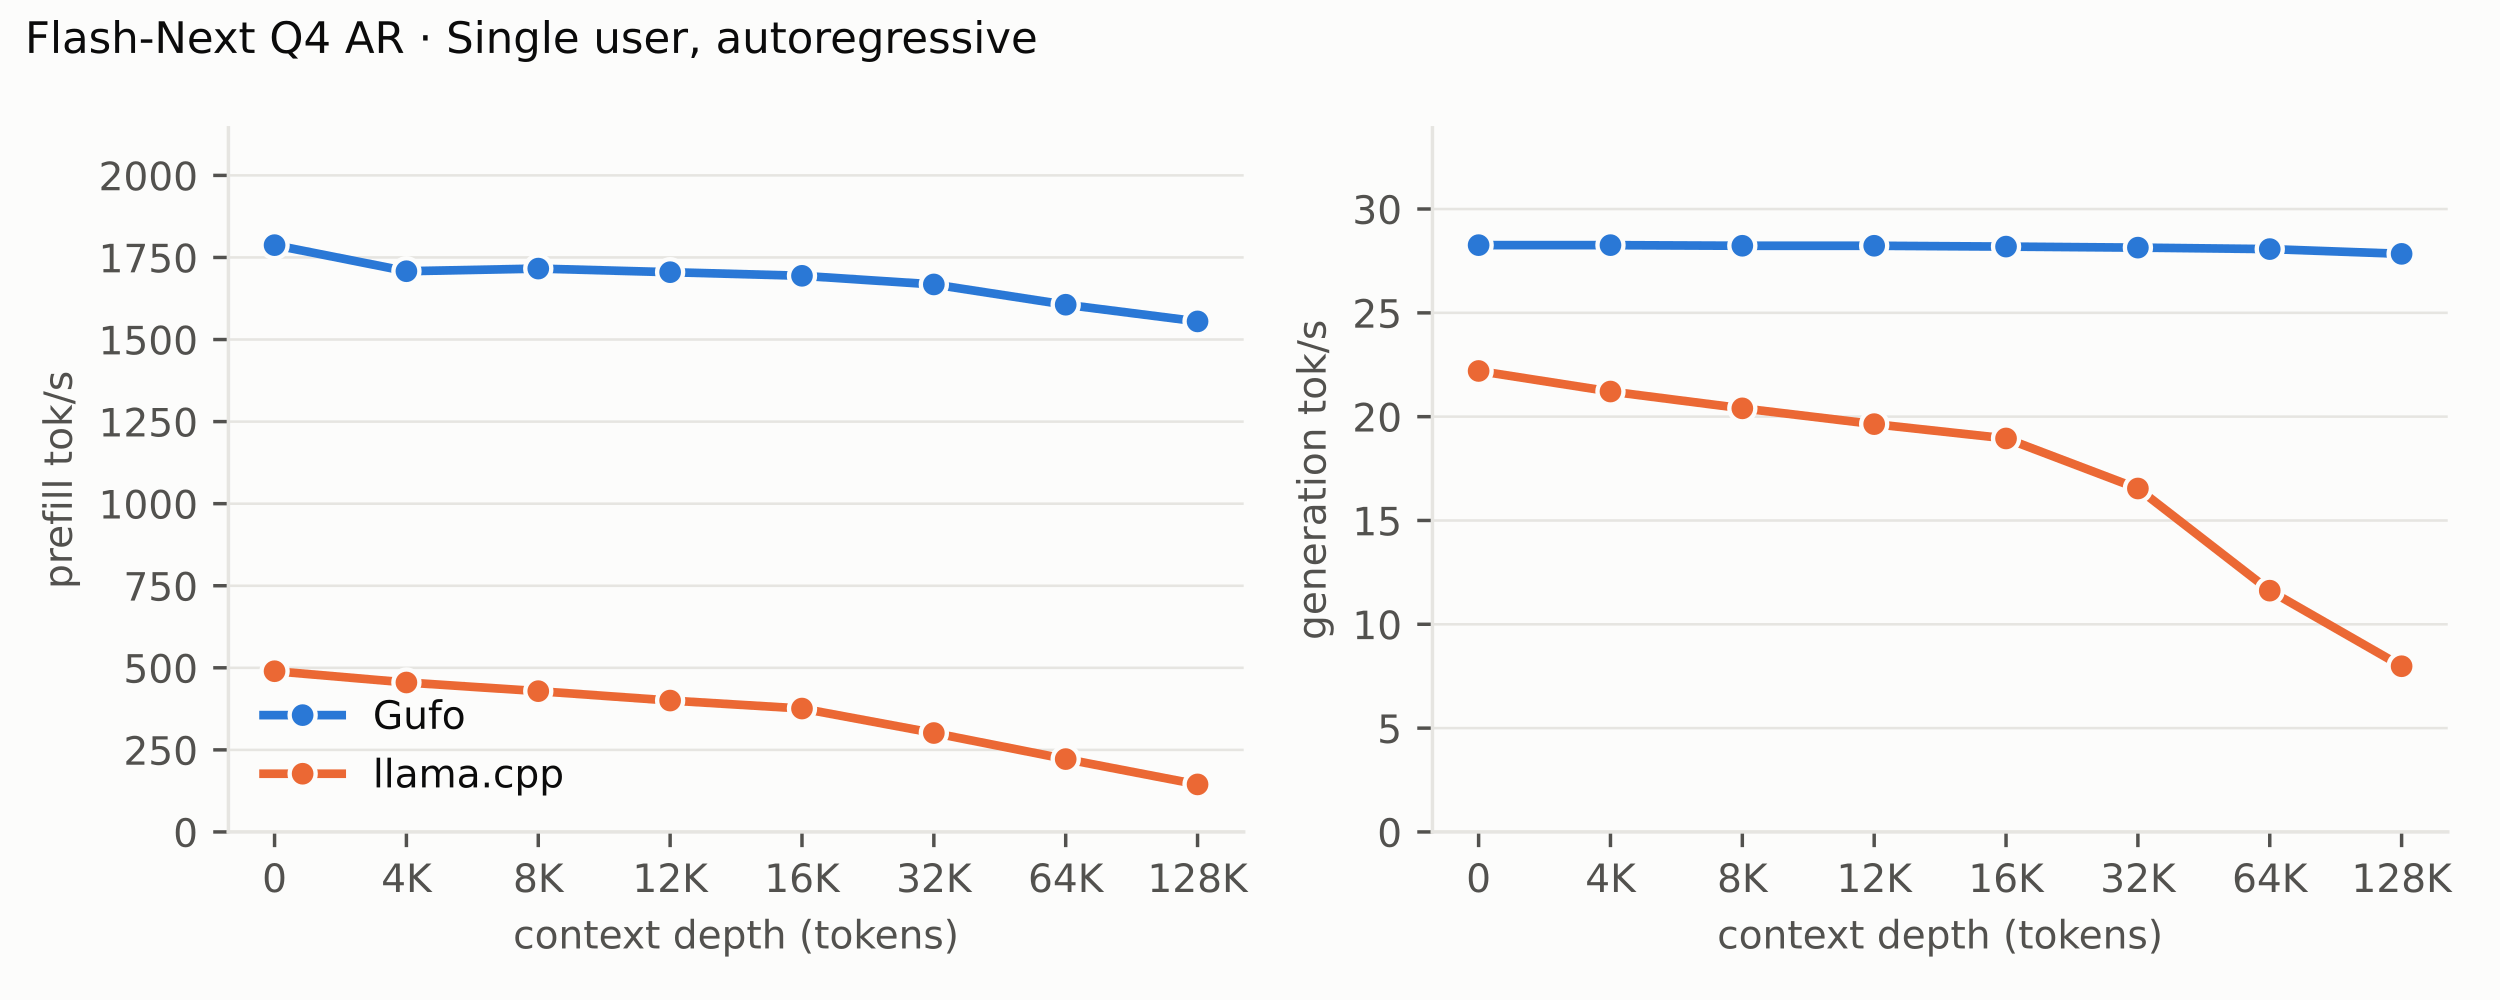
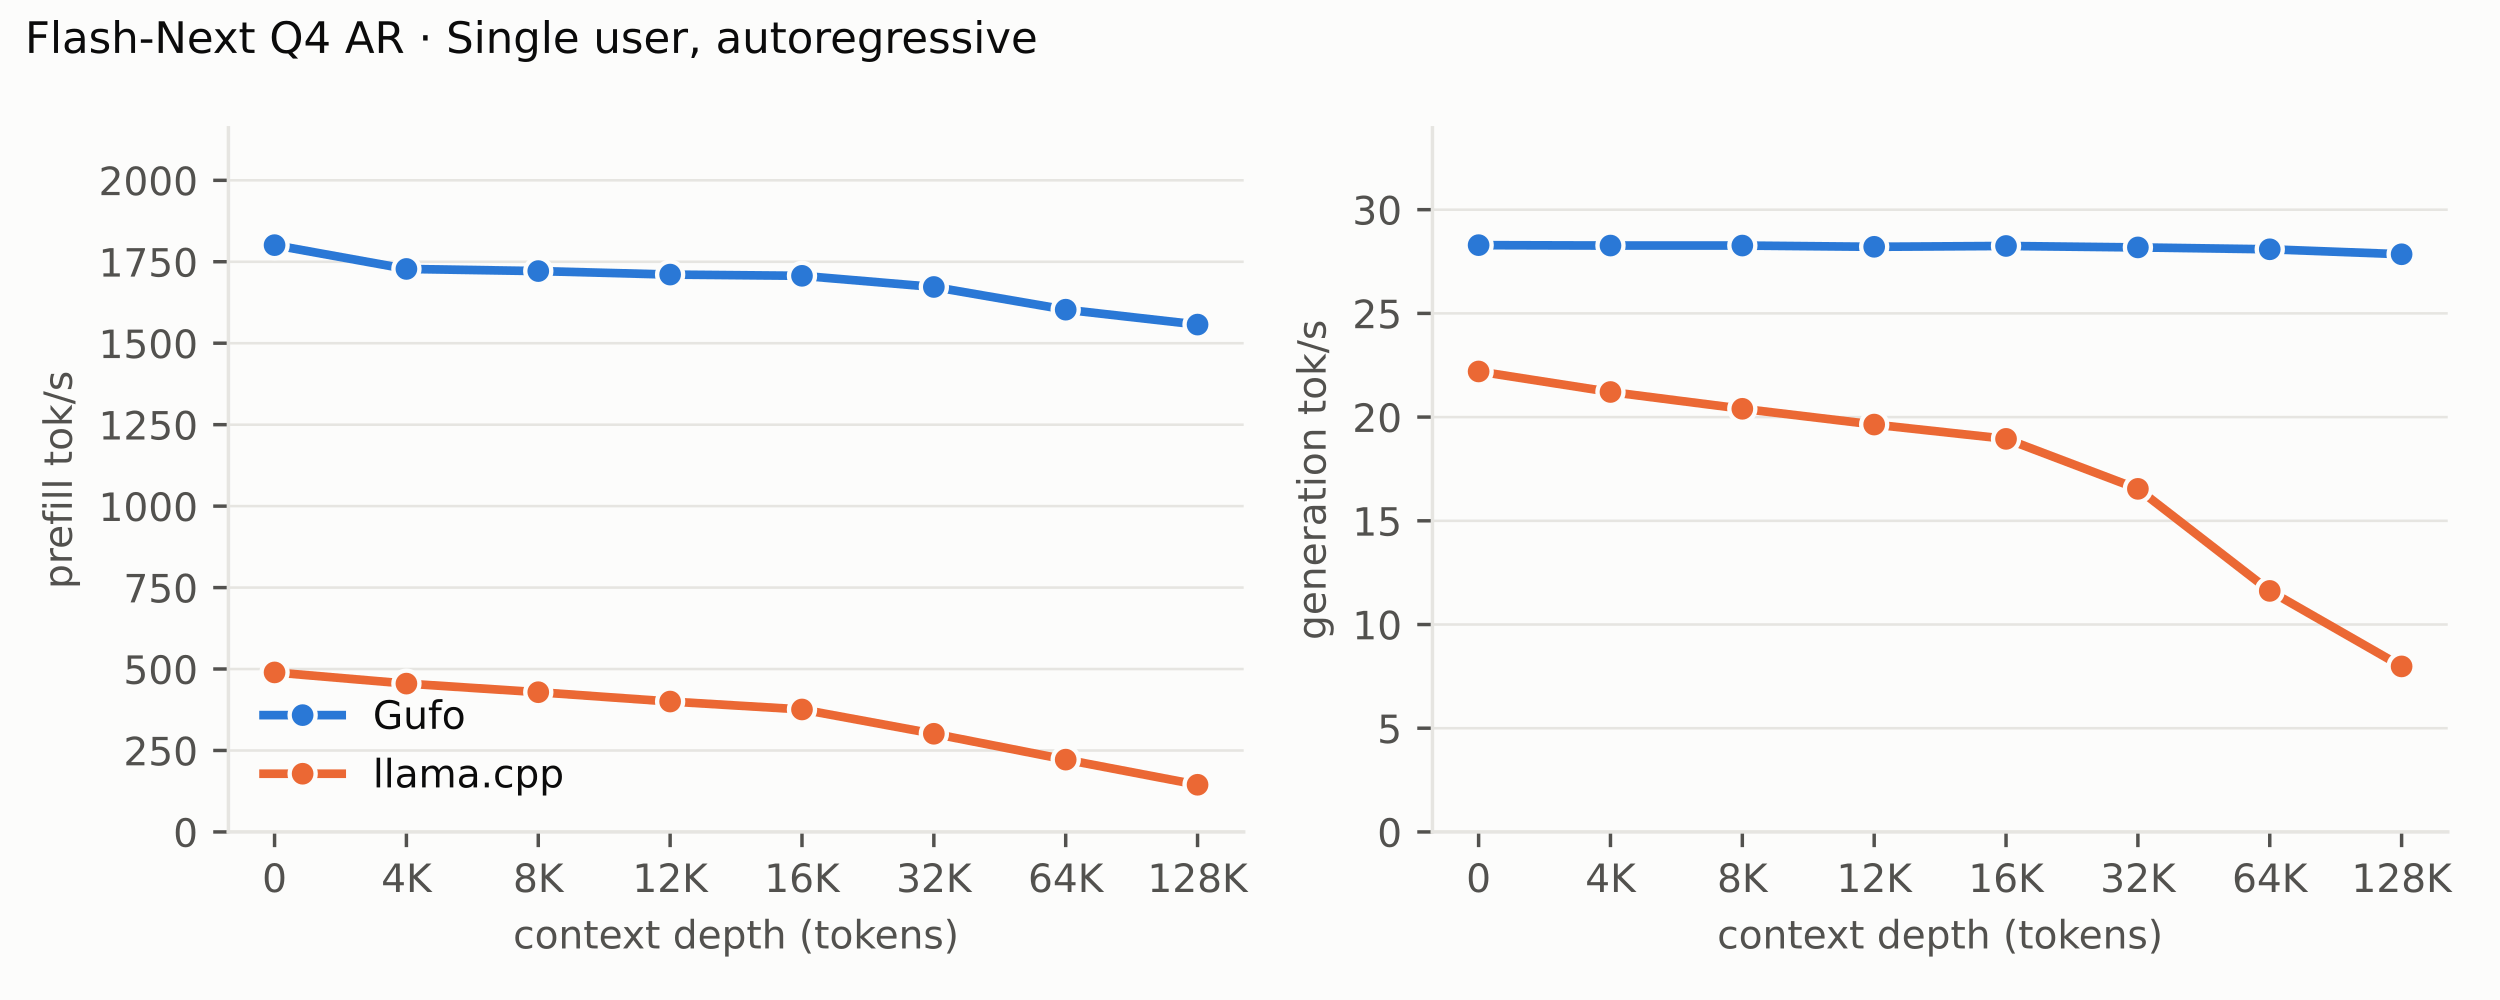
<svg xmlns="http://www.w3.org/2000/svg" xmlns:xlink="http://www.w3.org/1999/xlink" width="576pt" height="230.4pt" viewBox="0 0 576 230.4" version="1.1">
  <defs>
    <style type="text/css">*{stroke-linejoin: round; stroke-linecap: butt}</style>
  </defs>
  <g id="figure_1">
    <g id="patch_1">
      <path d="M 0 230.4 L 576 230.4 L 576 0 L 0 0 z " style="fill: #fcfcfb" />
    </g>
    <g id="axes_1">
      <g id="patch_2">
        <path d="M 52.626 191.679 L 286.549 191.679 L 286.549 29.441 L 52.626 29.441 z " style="fill: #fcfcfb" />
      </g>
      <g id="matplotlib.axis_1">
        <g id="xtick_1">
          <g id="line2d_1">
            <defs>
              <path id="m1ebf051f68" d="M 0 0 L 0 3.5 " style="stroke: #52514e; stroke-width: 0.8" />
            </defs>
            <g>
              <use xlink:href="#m1ebf051f68" x="63.259" y="191.679" style="fill: #52514e; stroke: #52514e; stroke-width: 0.8" />
            </g>
          </g>
          <g id="text_1">
            <text style="font-size: 9px; font-family: 'DejaVu Sans', 'Bitstream Vera Sans', 'Computer Modern Sans Serif', 'Lucida Grande', 'Verdana', 'Geneva', 'Lucid', 'Arial', 'Helvetica', 'Avant Garde', sans-serif; text-anchor: middle; fill: #52514e" x="63.259" y="205.517" transform="rotate(-0 63.25858 205.5172)">0</text>
          </g>
        </g>
        <g id="xtick_2">
          <g id="line2d_2">
            <g>
              <use xlink:href="#m1ebf051f68" x="93.638" y="191.679" style="fill: #52514e; stroke: #52514e; stroke-width: 0.8" />
            </g>
          </g>
          <g id="text_2">
            <text style="font-size: 9px; font-family: 'DejaVu Sans', 'Bitstream Vera Sans', 'Computer Modern Sans Serif', 'Lucida Grande', 'Verdana', 'Geneva', 'Lucid', 'Arial', 'Helvetica', 'Avant Garde', sans-serif; text-anchor: middle; fill: #52514e" x="93.638" y="205.517" transform="rotate(-0 93.63823 205.5172)">4K</text>
          </g>
        </g>
        <g id="xtick_3">
          <g id="line2d_3">
            <g>
              <use xlink:href="#m1ebf051f68" x="124.018" y="191.679" style="fill: #52514e; stroke: #52514e; stroke-width: 0.8" />
            </g>
          </g>
          <g id="text_3">
            <text style="font-size: 9px; font-family: 'DejaVu Sans', 'Bitstream Vera Sans', 'Computer Modern Sans Serif', 'Lucida Grande', 'Verdana', 'Geneva', 'Lucid', 'Arial', 'Helvetica', 'Avant Garde', sans-serif; text-anchor: middle; fill: #52514e" x="124.018" y="205.517" transform="rotate(-0 124.0179 205.5172)">8K</text>
          </g>
        </g>
        <g id="xtick_4">
          <g id="line2d_4">
            <g>
              <use xlink:href="#m1ebf051f68" x="154.398" y="191.679" style="fill: #52514e; stroke: #52514e; stroke-width: 0.8" />
            </g>
          </g>
          <g id="text_4">
            <text style="font-size: 9px; font-family: 'DejaVu Sans', 'Bitstream Vera Sans', 'Computer Modern Sans Serif', 'Lucida Grande', 'Verdana', 'Geneva', 'Lucid', 'Arial', 'Helvetica', 'Avant Garde', sans-serif; text-anchor: middle; fill: #52514e" x="154.398" y="205.517" transform="rotate(-0 154.3975 205.5172)">12K</text>
          </g>
        </g>
        <g id="xtick_5">
          <g id="line2d_5">
            <g>
              <use xlink:href="#m1ebf051f68" x="184.777" y="191.679" style="fill: #52514e; stroke: #52514e; stroke-width: 0.8" />
            </g>
          </g>
          <g id="text_5">
            <text style="font-size: 9px; font-family: 'DejaVu Sans', 'Bitstream Vera Sans', 'Computer Modern Sans Serif', 'Lucida Grande', 'Verdana', 'Geneva', 'Lucid', 'Arial', 'Helvetica', 'Avant Garde', sans-serif; text-anchor: middle; fill: #52514e" x="184.777" y="205.517" transform="rotate(-0 184.7772 205.5172)">16K</text>
          </g>
        </g>
        <g id="xtick_6">
          <g id="line2d_6">
            <g>
              <use xlink:href="#m1ebf051f68" x="215.157" y="191.679" style="fill: #52514e; stroke: #52514e; stroke-width: 0.8" />
            </g>
          </g>
          <g id="text_6">
            <text style="font-size: 9px; font-family: 'DejaVu Sans', 'Bitstream Vera Sans', 'Computer Modern Sans Serif', 'Lucida Grande', 'Verdana', 'Geneva', 'Lucid', 'Arial', 'Helvetica', 'Avant Garde', sans-serif; text-anchor: middle; fill: #52514e" x="215.157" y="205.517" transform="rotate(-0 215.1568 205.5172)">32K</text>
          </g>
        </g>
        <g id="xtick_7">
          <g id="line2d_7">
            <g>
              <use xlink:href="#m1ebf051f68" x="245.536" y="191.679" style="fill: #52514e; stroke: #52514e; stroke-width: 0.8" />
            </g>
          </g>
          <g id="text_7">
            <text style="font-size: 9px; font-family: 'DejaVu Sans', 'Bitstream Vera Sans', 'Computer Modern Sans Serif', 'Lucida Grande', 'Verdana', 'Geneva', 'Lucid', 'Arial', 'Helvetica', 'Avant Garde', sans-serif; text-anchor: middle; fill: #52514e" x="245.536" y="205.517" transform="rotate(-0 245.5365 205.5172)">64K</text>
          </g>
        </g>
        <g id="xtick_8">
          <g id="line2d_8">
            <g>
              <use xlink:href="#m1ebf051f68" x="275.916" y="191.679" style="fill: #52514e; stroke: #52514e; stroke-width: 0.8" />
            </g>
          </g>
          <g id="text_8">
            <text style="font-size: 9px; font-family: 'DejaVu Sans', 'Bitstream Vera Sans', 'Computer Modern Sans Serif', 'Lucida Grande', 'Verdana', 'Geneva', 'Lucid', 'Arial', 'Helvetica', 'Avant Garde', sans-serif; text-anchor: middle; fill: #52514e" x="275.916" y="205.517" transform="rotate(-0 275.9161 205.5172)">128K</text>
          </g>
        </g>
        <g id="text_9">
          <text style="font-size: 9px; font-family: 'DejaVu Sans', 'Bitstream Vera Sans', 'Computer Modern Sans Serif', 'Lucida Grande', 'Verdana', 'Geneva', 'Lucid', 'Arial', 'Helvetica', 'Avant Garde', sans-serif; text-anchor: middle; fill: #52514e" x="169.587" y="218.518" transform="rotate(-0 169.5874 218.5179)">context depth (tokens)</text>
        </g>
      </g>
      <g id="matplotlib.axis_2">
        <g id="ytick_1">
          <g id="line2d_9">
            <path d="M 52.626 191.679 L 286.549 191.679 " clip-path="url(#p1245cb9a4b)" style="fill: none; stroke: #e6e5e1; stroke-width: 0.6; stroke-linecap: square" />
          </g>
          <g id="line2d_10">
            <defs>
              <path id="m680e5b1e24" d="M 0 0 L -3.5 0 " style="stroke: #52514e; stroke-width: 0.8" />
            </defs>
            <g>
              <use xlink:href="#m680e5b1e24" x="52.626" y="191.679" style="fill: #52514e; stroke: #52514e; stroke-width: 0.8" />
            </g>
          </g>
          <g id="text_10">
            <text style="font-size: 9px; font-family: 'DejaVu Sans', 'Bitstream Vera Sans', 'Computer Modern Sans Serif', 'Lucida Grande', 'Verdana', 'Geneva', 'Lucid', 'Arial', 'Helvetica', 'Avant Garde', sans-serif; text-anchor: end; fill: #52514e" x="45.626" y="195.098" transform="rotate(-0 45.6257 195.0982)">0</text>
          </g>
        </g>
        <g id="ytick_2">
          <g id="line2d_11">
-             <path d="M 52.626 172.771 L 286.549 172.771 " clip-path="url(#p1245cb9a4b)" style="fill: none; stroke: #e6e5e1; stroke-width: 0.6; stroke-linecap: square" />
+             <path d="M 52.626 172.912 L 286.549 172.912 " clip-path="url(#p1245cb9a4b)" style="fill: none; stroke: #e6e5e1; stroke-width: 0.6; stroke-linecap: square" />
          </g>
          <g id="line2d_12">
            <g>
-               <use xlink:href="#m680e5b1e24" x="52.626" y="172.771" style="fill: #52514e; stroke: #52514e; stroke-width: 0.8" />
+               <use xlink:href="#m680e5b1e24" x="52.626" y="172.912" style="fill: #52514e; stroke: #52514e; stroke-width: 0.8" />
            </g>
          </g>
          <g id="text_11">
-             <text style="font-size: 9px; font-family: 'DejaVu Sans', 'Bitstream Vera Sans', 'Computer Modern Sans Serif', 'Lucida Grande', 'Verdana', 'Geneva', 'Lucid', 'Arial', 'Helvetica', 'Avant Garde', sans-serif; text-anchor: end; fill: #52514e" x="45.626" y="176.19" transform="rotate(-0 45.6257 176.1897)">250</text>
+             <text style="font-size: 9px; font-family: 'DejaVu Sans', 'Bitstream Vera Sans', 'Computer Modern Sans Serif', 'Lucida Grande', 'Verdana', 'Geneva', 'Lucid', 'Arial', 'Helvetica', 'Avant Garde', sans-serif; text-anchor: end; fill: #52514e" x="45.626" y="176.331" transform="rotate(-0 45.6257 176.3312)">250</text>
          </g>
        </g>
        <g id="ytick_3">
          <g id="line2d_13">
-             <path d="M 52.626 153.862 L 286.549 153.862 " clip-path="url(#p1245cb9a4b)" style="fill: none; stroke: #e6e5e1; stroke-width: 0.6; stroke-linecap: square" />
+             <path d="M 52.626 154.145 L 286.549 154.145 " clip-path="url(#p1245cb9a4b)" style="fill: none; stroke: #e6e5e1; stroke-width: 0.6; stroke-linecap: square" />
          </g>
          <g id="line2d_14">
            <g>
-               <use xlink:href="#m680e5b1e24" x="52.626" y="153.862" style="fill: #52514e; stroke: #52514e; stroke-width: 0.8" />
+               <use xlink:href="#m680e5b1e24" x="52.626" y="154.145" style="fill: #52514e; stroke: #52514e; stroke-width: 0.8" />
            </g>
          </g>
          <g id="text_12">
-             <text style="font-size: 9px; font-family: 'DejaVu Sans', 'Bitstream Vera Sans', 'Computer Modern Sans Serif', 'Lucida Grande', 'Verdana', 'Geneva', 'Lucid', 'Arial', 'Helvetica', 'Avant Garde', sans-serif; text-anchor: end; fill: #52514e" x="45.626" y="157.281" transform="rotate(-0 45.6257 157.2813)">500</text>
+             <text style="font-size: 9px; font-family: 'DejaVu Sans', 'Bitstream Vera Sans', 'Computer Modern Sans Serif', 'Lucida Grande', 'Verdana', 'Geneva', 'Lucid', 'Arial', 'Helvetica', 'Avant Garde', sans-serif; text-anchor: end; fill: #52514e" x="45.626" y="157.564" transform="rotate(-0 45.6257 157.5641)">500</text>
          </g>
        </g>
        <g id="ytick_4">
          <g id="line2d_15">
-             <path d="M 52.626 134.954 L 286.549 134.954 " clip-path="url(#p1245cb9a4b)" style="fill: none; stroke: #e6e5e1; stroke-width: 0.6; stroke-linecap: square" />
+             <path d="M 52.626 135.378 L 286.549 135.378 " clip-path="url(#p1245cb9a4b)" style="fill: none; stroke: #e6e5e1; stroke-width: 0.6; stroke-linecap: square" />
          </g>
          <g id="line2d_16">
            <g>
-               <use xlink:href="#m680e5b1e24" x="52.626" y="134.954" style="fill: #52514e; stroke: #52514e; stroke-width: 0.8" />
+               <use xlink:href="#m680e5b1e24" x="52.626" y="135.378" style="fill: #52514e; stroke: #52514e; stroke-width: 0.8" />
            </g>
          </g>
          <g id="text_13">
-             <text style="font-size: 9px; font-family: 'DejaVu Sans', 'Bitstream Vera Sans', 'Computer Modern Sans Serif', 'Lucida Grande', 'Verdana', 'Geneva', 'Lucid', 'Arial', 'Helvetica', 'Avant Garde', sans-serif; text-anchor: end; fill: #52514e" x="45.626" y="138.373" transform="rotate(-0 45.6257 138.3728)">750</text>
+             <text style="font-size: 9px; font-family: 'DejaVu Sans', 'Bitstream Vera Sans', 'Computer Modern Sans Serif', 'Lucida Grande', 'Verdana', 'Geneva', 'Lucid', 'Arial', 'Helvetica', 'Avant Garde', sans-serif; text-anchor: end; fill: #52514e" x="45.626" y="138.797" transform="rotate(-0 45.6257 138.797)">750</text>
          </g>
        </g>
        <g id="ytick_5">
          <g id="line2d_17">
-             <path d="M 52.626 116.045 L 286.549 116.045 " clip-path="url(#p1245cb9a4b)" style="fill: none; stroke: #e6e5e1; stroke-width: 0.6; stroke-linecap: square" />
+             <path d="M 52.626 116.611 L 286.549 116.611 " clip-path="url(#p1245cb9a4b)" style="fill: none; stroke: #e6e5e1; stroke-width: 0.6; stroke-linecap: square" />
          </g>
          <g id="line2d_18">
            <g>
-               <use xlink:href="#m680e5b1e24" x="52.626" y="116.045" style="fill: #52514e; stroke: #52514e; stroke-width: 0.8" />
+               <use xlink:href="#m680e5b1e24" x="52.626" y="116.611" style="fill: #52514e; stroke: #52514e; stroke-width: 0.8" />
            </g>
          </g>
          <g id="text_14">
-             <text style="font-size: 9px; font-family: 'DejaVu Sans', 'Bitstream Vera Sans', 'Computer Modern Sans Serif', 'Lucida Grande', 'Verdana', 'Geneva', 'Lucid', 'Arial', 'Helvetica', 'Avant Garde', sans-serif; text-anchor: end; fill: #52514e" x="45.626" y="119.464" transform="rotate(-0 45.6257 119.4643)">1000</text>
+             <text style="font-size: 9px; font-family: 'DejaVu Sans', 'Bitstream Vera Sans', 'Computer Modern Sans Serif', 'Lucida Grande', 'Verdana', 'Geneva', 'Lucid', 'Arial', 'Helvetica', 'Avant Garde', sans-serif; text-anchor: end; fill: #52514e" x="45.626" y="120.03" transform="rotate(-0 45.6257 120.0299)">1000</text>
          </g>
        </g>
        <g id="ytick_6">
          <g id="line2d_19">
-             <path d="M 52.626 97.137 L 286.549 97.137 " clip-path="url(#p1245cb9a4b)" style="fill: none; stroke: #e6e5e1; stroke-width: 0.6; stroke-linecap: square" />
+             <path d="M 52.626 97.844 L 286.549 97.844 " clip-path="url(#p1245cb9a4b)" style="fill: none; stroke: #e6e5e1; stroke-width: 0.6; stroke-linecap: square" />
          </g>
          <g id="line2d_20">
            <g>
-               <use xlink:href="#m680e5b1e24" x="52.626" y="97.137" style="fill: #52514e; stroke: #52514e; stroke-width: 0.8" />
+               <use xlink:href="#m680e5b1e24" x="52.626" y="97.844" style="fill: #52514e; stroke: #52514e; stroke-width: 0.8" />
            </g>
          </g>
          <g id="text_15">
-             <text style="font-size: 9px; font-family: 'DejaVu Sans', 'Bitstream Vera Sans', 'Computer Modern Sans Serif', 'Lucida Grande', 'Verdana', 'Geneva', 'Lucid', 'Arial', 'Helvetica', 'Avant Garde', sans-serif; text-anchor: end; fill: #52514e" x="45.626" y="100.556" transform="rotate(-0 45.6257 100.5558)">1250</text>
+             <text style="font-size: 9px; font-family: 'DejaVu Sans', 'Bitstream Vera Sans', 'Computer Modern Sans Serif', 'Lucida Grande', 'Verdana', 'Geneva', 'Lucid', 'Arial', 'Helvetica', 'Avant Garde', sans-serif; text-anchor: end; fill: #52514e" x="45.626" y="101.263" transform="rotate(-0 45.6257 101.2629)">1250</text>
          </g>
        </g>
        <g id="ytick_7">
          <g id="line2d_21">
-             <path d="M 52.626 78.228 L 286.549 78.228 " clip-path="url(#p1245cb9a4b)" style="fill: none; stroke: #e6e5e1; stroke-width: 0.6; stroke-linecap: square" />
+             <path d="M 52.626 79.077 L 286.549 79.077 " clip-path="url(#p1245cb9a4b)" style="fill: none; stroke: #e6e5e1; stroke-width: 0.6; stroke-linecap: square" />
          </g>
          <g id="line2d_22">
            <g>
-               <use xlink:href="#m680e5b1e24" x="52.626" y="78.228" style="fill: #52514e; stroke: #52514e; stroke-width: 0.8" />
+               <use xlink:href="#m680e5b1e24" x="52.626" y="79.077" style="fill: #52514e; stroke: #52514e; stroke-width: 0.8" />
            </g>
          </g>
          <g id="text_16">
-             <text style="font-size: 9px; font-family: 'DejaVu Sans', 'Bitstream Vera Sans', 'Computer Modern Sans Serif', 'Lucida Grande', 'Verdana', 'Geneva', 'Lucid', 'Arial', 'Helvetica', 'Avant Garde', sans-serif; text-anchor: end; fill: #52514e" x="45.626" y="81.647" transform="rotate(-0 45.6257 81.64727)">1500</text>
+             <text style="font-size: 9px; font-family: 'DejaVu Sans', 'Bitstream Vera Sans', 'Computer Modern Sans Serif', 'Lucida Grande', 'Verdana', 'Geneva', 'Lucid', 'Arial', 'Helvetica', 'Avant Garde', sans-serif; text-anchor: end; fill: #52514e" x="45.626" y="82.496" transform="rotate(-0 45.6257 82.49579)">1500</text>
          </g>
        </g>
        <g id="ytick_8">
          <g id="line2d_23">
-             <path d="M 52.626 59.32 L 286.549 59.32 " clip-path="url(#p1245cb9a4b)" style="fill: none; stroke: #e6e5e1; stroke-width: 0.6; stroke-linecap: square" />
+             <path d="M 52.626 60.31 L 286.549 60.31 " clip-path="url(#p1245cb9a4b)" style="fill: none; stroke: #e6e5e1; stroke-width: 0.6; stroke-linecap: square" />
          </g>
          <g id="line2d_24">
            <g>
-               <use xlink:href="#m680e5b1e24" x="52.626" y="59.32" style="fill: #52514e; stroke: #52514e; stroke-width: 0.8" />
+               <use xlink:href="#m680e5b1e24" x="52.626" y="60.31" style="fill: #52514e; stroke: #52514e; stroke-width: 0.8" />
            </g>
          </g>
          <g id="text_17">
-             <text style="font-size: 9px; font-family: 'DejaVu Sans', 'Bitstream Vera Sans', 'Computer Modern Sans Serif', 'Lucida Grande', 'Verdana', 'Geneva', 'Lucid', 'Arial', 'Helvetica', 'Avant Garde', sans-serif; text-anchor: end; fill: #52514e" x="45.626" y="62.739" transform="rotate(-0 45.6257 62.73878)">1750</text>
+             <text style="font-size: 9px; font-family: 'DejaVu Sans', 'Bitstream Vera Sans', 'Computer Modern Sans Serif', 'Lucida Grande', 'Verdana', 'Geneva', 'Lucid', 'Arial', 'Helvetica', 'Avant Garde', sans-serif; text-anchor: end; fill: #52514e" x="45.626" y="63.729" transform="rotate(-0 45.6257 63.72871)">1750</text>
          </g>
        </g>
        <g id="ytick_9">
          <g id="line2d_25">
-             <path d="M 52.626 40.411 L 286.549 40.411 " clip-path="url(#p1245cb9a4b)" style="fill: none; stroke: #e6e5e1; stroke-width: 0.6; stroke-linecap: square" />
+             <path d="M 52.626 41.543 L 286.549 41.543 " clip-path="url(#p1245cb9a4b)" style="fill: none; stroke: #e6e5e1; stroke-width: 0.6; stroke-linecap: square" />
          </g>
          <g id="line2d_26">
            <g>
-               <use xlink:href="#m680e5b1e24" x="52.626" y="40.411" style="fill: #52514e; stroke: #52514e; stroke-width: 0.8" />
+               <use xlink:href="#m680e5b1e24" x="52.626" y="41.543" style="fill: #52514e; stroke: #52514e; stroke-width: 0.8" />
            </g>
          </g>
          <g id="text_18">
-             <text style="font-size: 9px; font-family: 'DejaVu Sans', 'Bitstream Vera Sans', 'Computer Modern Sans Serif', 'Lucida Grande', 'Verdana', 'Geneva', 'Lucid', 'Arial', 'Helvetica', 'Avant Garde', sans-serif; text-anchor: end; fill: #52514e" x="45.626" y="43.83" transform="rotate(-0 45.6257 43.83028)">2000</text>
+             <text style="font-size: 9px; font-family: 'DejaVu Sans', 'Bitstream Vera Sans', 'Computer Modern Sans Serif', 'Lucida Grande', 'Verdana', 'Geneva', 'Lucid', 'Arial', 'Helvetica', 'Avant Garde', sans-serif; text-anchor: end; fill: #52514e" x="45.626" y="44.962" transform="rotate(-0 45.6257 44.96164)">2000</text>
          </g>
        </g>
        <g id="text_19">
          <text style="font-size: 9px; font-family: 'DejaVu Sans', 'Bitstream Vera Sans', 'Computer Modern Sans Serif', 'Lucida Grande', 'Verdana', 'Geneva', 'Lucid', 'Arial', 'Helvetica', 'Avant Garde', sans-serif; text-anchor: middle; fill: #52514e" x="16.559" y="110.56" transform="rotate(-90 16.55859 110.56)">prefill tok/s</text>
        </g>
      </g>
      <g id="line2d_27">
-         <path d="M 63.259 56.481 L 93.638 62.49 L 124.018 61.882 L 154.398 62.713 L 184.777 63.546 L 215.157 65.535 L 245.536 70.208 L 275.916 74.055 " clip-path="url(#p1245cb9a4b)" style="fill: none; stroke: #2a78d6; stroke-width: 2; stroke-linecap: square" />
+         <path d="M 63.259 56.481 L 93.638 61.965 L 124.018 62.456 L 154.398 63.264 L 184.777 63.548 L 215.157 66.12 L 245.536 71.35 L 275.916 74.784 " clip-path="url(#p1245cb9a4b)" style="fill: none; stroke: #2a78d6; stroke-width: 2; stroke-linecap: square" />
        <defs>
          <path id="m91930ba968" d="M 0 3 C 0.796 3 1.559 2.684 2.121 2.121 C 2.684 1.559 3 0.796 3 0 C 3 -0.796 2.684 -1.559 2.121 -2.121 C 1.559 -2.684 0.796 -3 0 -3 C -0.796 -3 -1.559 -2.684 -2.121 -2.121 C -2.684 -1.559 -3 -0.796 -3 0 C -3 0.796 -2.684 1.559 -2.121 2.121 C -1.559 2.684 -0.796 3 0 3 z " style="stroke: #fcfcfb" />
        </defs>
        <g clip-path="url(#p1245cb9a4b)">
          <use xlink:href="#m91930ba968" x="63.259" y="56.481" style="fill: #2a78d6; stroke: #fcfcfb" />
-           <use xlink:href="#m91930ba968" x="93.638" y="62.49" style="fill: #2a78d6; stroke: #fcfcfb" />
-           <use xlink:href="#m91930ba968" x="124.018" y="61.882" style="fill: #2a78d6; stroke: #fcfcfb" />
-           <use xlink:href="#m91930ba968" x="154.398" y="62.713" style="fill: #2a78d6; stroke: #fcfcfb" />
-           <use xlink:href="#m91930ba968" x="184.777" y="63.546" style="fill: #2a78d6; stroke: #fcfcfb" />
-           <use xlink:href="#m91930ba968" x="215.157" y="65.535" style="fill: #2a78d6; stroke: #fcfcfb" />
-           <use xlink:href="#m91930ba968" x="245.536" y="70.208" style="fill: #2a78d6; stroke: #fcfcfb" />
-           <use xlink:href="#m91930ba968" x="275.916" y="74.055" style="fill: #2a78d6; stroke: #fcfcfb" />
+           <use xlink:href="#m91930ba968" x="93.638" y="61.965" style="fill: #2a78d6; stroke: #fcfcfb" />
+           <use xlink:href="#m91930ba968" x="124.018" y="62.456" style="fill: #2a78d6; stroke: #fcfcfb" />
+           <use xlink:href="#m91930ba968" x="154.398" y="63.264" style="fill: #2a78d6; stroke: #fcfcfb" />
+           <use xlink:href="#m91930ba968" x="184.777" y="63.548" style="fill: #2a78d6; stroke: #fcfcfb" />
+           <use xlink:href="#m91930ba968" x="215.157" y="66.12" style="fill: #2a78d6; stroke: #fcfcfb" />
+           <use xlink:href="#m91930ba968" x="245.536" y="71.35" style="fill: #2a78d6; stroke: #fcfcfb" />
+           <use xlink:href="#m91930ba968" x="275.916" y="74.784" style="fill: #2a78d6; stroke: #fcfcfb" />
        </g>
      </g>
      <g id="line2d_28">
-         <path d="M 63.259 154.65 L 93.638 157.248 L 124.018 159.244 L 154.398 161.41 L 184.777 163.249 L 215.157 168.89 L 245.536 174.893 L 275.916 180.729 " clip-path="url(#p1245cb9a4b)" style="fill: none; stroke: #eb6834; stroke-width: 2; stroke-linecap: square" />
+         <path d="M 63.259 154.927 L 93.638 157.505 L 124.018 159.486 L 154.398 161.636 L 184.777 163.462 L 215.157 169.06 L 245.536 175.019 L 275.916 180.811 " clip-path="url(#p1245cb9a4b)" style="fill: none; stroke: #eb6834; stroke-width: 2; stroke-linecap: square" />
        <defs>
          <path id="ma0614988b8" d="M 0 3 C 0.796 3 1.559 2.684 2.121 2.121 C 2.684 1.559 3 0.796 3 0 C 3 -0.796 2.684 -1.559 2.121 -2.121 C 1.559 -2.684 0.796 -3 0 -3 C -0.796 -3 -1.559 -2.684 -2.121 -2.121 C -2.684 -1.559 -3 -0.796 -3 0 C -3 0.796 -2.684 1.559 -2.121 2.121 C -1.559 2.684 -0.796 3 0 3 z " style="stroke: #fcfcfb" />
        </defs>
        <g clip-path="url(#p1245cb9a4b)">
-           <use xlink:href="#ma0614988b8" x="63.259" y="154.65" style="fill: #eb6834; stroke: #fcfcfb" />
-           <use xlink:href="#ma0614988b8" x="93.638" y="157.248" style="fill: #eb6834; stroke: #fcfcfb" />
-           <use xlink:href="#ma0614988b8" x="124.018" y="159.244" style="fill: #eb6834; stroke: #fcfcfb" />
-           <use xlink:href="#ma0614988b8" x="154.398" y="161.41" style="fill: #eb6834; stroke: #fcfcfb" />
-           <use xlink:href="#ma0614988b8" x="184.777" y="163.249" style="fill: #eb6834; stroke: #fcfcfb" />
-           <use xlink:href="#ma0614988b8" x="215.157" y="168.89" style="fill: #eb6834; stroke: #fcfcfb" />
-           <use xlink:href="#ma0614988b8" x="245.536" y="174.893" style="fill: #eb6834; stroke: #fcfcfb" />
-           <use xlink:href="#ma0614988b8" x="275.916" y="180.729" style="fill: #eb6834; stroke: #fcfcfb" />
+           <use xlink:href="#ma0614988b8" x="63.259" y="154.927" style="fill: #eb6834; stroke: #fcfcfb" />
+           <use xlink:href="#ma0614988b8" x="93.638" y="157.505" style="fill: #eb6834; stroke: #fcfcfb" />
+           <use xlink:href="#ma0614988b8" x="124.018" y="159.486" style="fill: #eb6834; stroke: #fcfcfb" />
+           <use xlink:href="#ma0614988b8" x="154.398" y="161.636" style="fill: #eb6834; stroke: #fcfcfb" />
+           <use xlink:href="#ma0614988b8" x="184.777" y="163.462" style="fill: #eb6834; stroke: #fcfcfb" />
+           <use xlink:href="#ma0614988b8" x="215.157" y="169.06" style="fill: #eb6834; stroke: #fcfcfb" />
+           <use xlink:href="#ma0614988b8" x="245.536" y="175.019" style="fill: #eb6834; stroke: #fcfcfb" />
+           <use xlink:href="#ma0614988b8" x="275.916" y="180.811" style="fill: #eb6834; stroke: #fcfcfb" />
        </g>
      </g>
      <g id="patch_3">
        <path d="M 52.626 191.679 L 52.626 29.441 " style="fill: none; stroke: #e6e5e1; stroke-width: 0.8; stroke-linejoin: miter; stroke-linecap: square" />
      </g>
      <g id="patch_4">
        <path d="M 52.626 191.679 L 286.549 191.679 " style="fill: none; stroke: #e6e5e1; stroke-width: 0.8; stroke-linejoin: miter; stroke-linecap: square" />
      </g>
      <g id="legend_1">
        <g id="line2d_29">
          <path d="M 60.726 164.766 L 69.726 164.766 L 78.726 164.766 " style="fill: none; stroke: #2a78d6; stroke-width: 2; stroke-linecap: square" />
          <g>
            <use xlink:href="#m91930ba968" x="69.726" y="164.766" style="fill: #2a78d6; stroke: #fcfcfb" />
          </g>
        </g>
        <g id="text_20">
          <text style="font-size: 9px; font-family: 'DejaVu Sans', 'Bitstream Vera Sans', 'Computer Modern Sans Serif', 'Lucida Grande', 'Verdana', 'Geneva', 'Lucid', 'Arial', 'Helvetica', 'Avant Garde', sans-serif; text-anchor: start; fill: #0b0b0b" x="85.926" y="167.916" transform="rotate(-0 85.9257 167.9165)">Gufo</text>
        </g>
        <g id="line2d_30">
          <path d="M 60.726 178.267 L 69.726 178.267 L 78.726 178.267 " style="fill: none; stroke: #eb6834; stroke-width: 2; stroke-linecap: square" />
          <g>
            <use xlink:href="#ma0614988b8" x="69.726" y="178.267" style="fill: #eb6834; stroke: #fcfcfb" />
          </g>
        </g>
        <g id="text_21">
          <text style="font-size: 9px; font-family: 'DejaVu Sans', 'Bitstream Vera Sans', 'Computer Modern Sans Serif', 'Lucida Grande', 'Verdana', 'Geneva', 'Lucid', 'Arial', 'Helvetica', 'Avant Garde', sans-serif; text-anchor: start; fill: #0b0b0b" x="85.926" y="181.417" transform="rotate(-0 85.9257 181.4172)">llama.cpp</text>
        </g>
      </g>
    </g>
    <g id="axes_2">
      <g id="patch_5">
        <path d="M 330.039 191.679 L 563.963 191.679 L 563.963 29.441 L 330.039 29.441 z " style="fill: #fcfcfb" />
      </g>
      <g id="matplotlib.axis_3">
        <g id="xtick_9">
          <g id="line2d_31">
            <g>
              <use xlink:href="#m1ebf051f68" x="340.672" y="191.679" style="fill: #52514e; stroke: #52514e; stroke-width: 0.8" />
            </g>
          </g>
          <g id="text_22">
            <text style="font-size: 9px; font-family: 'DejaVu Sans', 'Bitstream Vera Sans', 'Computer Modern Sans Serif', 'Lucida Grande', 'Verdana', 'Geneva', 'Lucid', 'Arial', 'Helvetica', 'Avant Garde', sans-serif; text-anchor: middle; fill: #52514e" x="340.672" y="205.517" transform="rotate(-0 340.6723 205.5172)">0</text>
          </g>
        </g>
        <g id="xtick_10">
          <g id="line2d_32">
            <g>
              <use xlink:href="#m1ebf051f68" x="371.052" y="191.679" style="fill: #52514e; stroke: #52514e; stroke-width: 0.8" />
            </g>
          </g>
          <g id="text_23">
            <text style="font-size: 9px; font-family: 'DejaVu Sans', 'Bitstream Vera Sans', 'Computer Modern Sans Serif', 'Lucida Grande', 'Verdana', 'Geneva', 'Lucid', 'Arial', 'Helvetica', 'Avant Garde', sans-serif; text-anchor: middle; fill: #52514e" x="371.052" y="205.517" transform="rotate(-0 371.052 205.5172)">4K</text>
          </g>
        </g>
        <g id="xtick_11">
          <g id="line2d_33">
            <g>
              <use xlink:href="#m1ebf051f68" x="401.432" y="191.679" style="fill: #52514e; stroke: #52514e; stroke-width: 0.8" />
            </g>
          </g>
          <g id="text_24">
            <text style="font-size: 9px; font-family: 'DejaVu Sans', 'Bitstream Vera Sans', 'Computer Modern Sans Serif', 'Lucida Grande', 'Verdana', 'Geneva', 'Lucid', 'Arial', 'Helvetica', 'Avant Garde', sans-serif; text-anchor: middle; fill: #52514e" x="401.432" y="205.517" transform="rotate(-0 401.4316 205.5172)">8K</text>
          </g>
        </g>
        <g id="xtick_12">
          <g id="line2d_34">
            <g>
              <use xlink:href="#m1ebf051f68" x="431.811" y="191.679" style="fill: #52514e; stroke: #52514e; stroke-width: 0.8" />
            </g>
          </g>
          <g id="text_25">
            <text style="font-size: 9px; font-family: 'DejaVu Sans', 'Bitstream Vera Sans', 'Computer Modern Sans Serif', 'Lucida Grande', 'Verdana', 'Geneva', 'Lucid', 'Arial', 'Helvetica', 'Avant Garde', sans-serif; text-anchor: middle; fill: #52514e" x="431.811" y="205.517" transform="rotate(-0 431.8113 205.5172)">12K</text>
          </g>
        </g>
        <g id="xtick_13">
          <g id="line2d_35">
            <g>
              <use xlink:href="#m1ebf051f68" x="462.191" y="191.679" style="fill: #52514e; stroke: #52514e; stroke-width: 0.8" />
            </g>
          </g>
          <g id="text_26">
            <text style="font-size: 9px; font-family: 'DejaVu Sans', 'Bitstream Vera Sans', 'Computer Modern Sans Serif', 'Lucida Grande', 'Verdana', 'Geneva', 'Lucid', 'Arial', 'Helvetica', 'Avant Garde', sans-serif; text-anchor: middle; fill: #52514e" x="462.191" y="205.517" transform="rotate(-0 462.1909 205.5172)">16K</text>
          </g>
        </g>
        <g id="xtick_14">
          <g id="line2d_36">
            <g>
              <use xlink:href="#m1ebf051f68" x="492.571" y="191.679" style="fill: #52514e; stroke: #52514e; stroke-width: 0.8" />
            </g>
          </g>
          <g id="text_27">
            <text style="font-size: 9px; font-family: 'DejaVu Sans', 'Bitstream Vera Sans', 'Computer Modern Sans Serif', 'Lucida Grande', 'Verdana', 'Geneva', 'Lucid', 'Arial', 'Helvetica', 'Avant Garde', sans-serif; text-anchor: middle; fill: #52514e" x="492.571" y="205.517" transform="rotate(-0 492.5706 205.5172)">32K</text>
          </g>
        </g>
        <g id="xtick_15">
          <g id="line2d_37">
            <g>
              <use xlink:href="#m1ebf051f68" x="522.95" y="191.679" style="fill: #52514e; stroke: #52514e; stroke-width: 0.8" />
            </g>
          </g>
          <g id="text_28">
            <text style="font-size: 9px; font-family: 'DejaVu Sans', 'Bitstream Vera Sans', 'Computer Modern Sans Serif', 'Lucida Grande', 'Verdana', 'Geneva', 'Lucid', 'Arial', 'Helvetica', 'Avant Garde', sans-serif; text-anchor: middle; fill: #52514e" x="522.95" y="205.517" transform="rotate(-0 522.9502 205.5172)">64K</text>
          </g>
        </g>
        <g id="xtick_16">
          <g id="line2d_38">
            <g>
              <use xlink:href="#m1ebf051f68" x="553.33" y="191.679" style="fill: #52514e; stroke: #52514e; stroke-width: 0.8" />
            </g>
          </g>
          <g id="text_29">
            <text style="font-size: 9px; font-family: 'DejaVu Sans', 'Bitstream Vera Sans', 'Computer Modern Sans Serif', 'Lucida Grande', 'Verdana', 'Geneva', 'Lucid', 'Arial', 'Helvetica', 'Avant Garde', sans-serif; text-anchor: middle; fill: #52514e" x="553.33" y="205.517" transform="rotate(-0 553.3299 205.5172)">128K</text>
          </g>
        </g>
        <g id="text_30">
          <text style="font-size: 9px; font-family: 'DejaVu Sans', 'Bitstream Vera Sans', 'Computer Modern Sans Serif', 'Lucida Grande', 'Verdana', 'Geneva', 'Lucid', 'Arial', 'Helvetica', 'Avant Garde', sans-serif; text-anchor: middle; fill: #52514e" x="447.001" y="218.518" transform="rotate(-0 447.0011 218.5179)">context depth (tokens)</text>
        </g>
      </g>
      <g id="matplotlib.axis_4">
        <g id="ytick_10">
          <g id="line2d_39">
            <path d="M 330.039 191.679 L 563.963 191.679 " clip-path="url(#pfcade36f7c)" style="fill: none; stroke: #e6e5e1; stroke-width: 0.6; stroke-linecap: square" />
          </g>
          <g id="line2d_40">
            <g>
              <use xlink:href="#m680e5b1e24" x="330.039" y="191.679" style="fill: #52514e; stroke: #52514e; stroke-width: 0.8" />
            </g>
          </g>
          <g id="text_31">
            <text style="font-size: 9px; font-family: 'DejaVu Sans', 'Bitstream Vera Sans', 'Computer Modern Sans Serif', 'Lucida Grande', 'Verdana', 'Geneva', 'Lucid', 'Arial', 'Helvetica', 'Avant Garde', sans-serif; text-anchor: end; fill: #52514e" x="323.039" y="195.098" transform="rotate(-0 323.0395 195.0982)">0</text>
          </g>
        </g>
        <g id="ytick_11">
          <g id="line2d_41">
-             <path d="M 330.039 167.759 L 563.963 167.759 " clip-path="url(#pfcade36f7c)" style="fill: none; stroke: #e6e5e1; stroke-width: 0.6; stroke-linecap: square" />
+             <path d="M 330.039 167.784 L 563.963 167.784 " clip-path="url(#pfcade36f7c)" style="fill: none; stroke: #e6e5e1; stroke-width: 0.6; stroke-linecap: square" />
          </g>
          <g id="line2d_42">
            <g>
-               <use xlink:href="#m680e5b1e24" x="330.039" y="167.759" style="fill: #52514e; stroke: #52514e; stroke-width: 0.8" />
+               <use xlink:href="#m680e5b1e24" x="330.039" y="167.784" style="fill: #52514e; stroke: #52514e; stroke-width: 0.8" />
            </g>
          </g>
          <g id="text_32">
-             <text style="font-size: 9px; font-family: 'DejaVu Sans', 'Bitstream Vera Sans', 'Computer Modern Sans Serif', 'Lucida Grande', 'Verdana', 'Geneva', 'Lucid', 'Arial', 'Helvetica', 'Avant Garde', sans-serif; text-anchor: end; fill: #52514e" x="323.039" y="171.178" transform="rotate(-0 323.0395 171.1777)">5</text>
+             <text style="font-size: 9px; font-family: 'DejaVu Sans', 'Bitstream Vera Sans', 'Computer Modern Sans Serif', 'Lucida Grande', 'Verdana', 'Geneva', 'Lucid', 'Arial', 'Helvetica', 'Avant Garde', sans-serif; text-anchor: end; fill: #52514e" x="323.039" y="171.203" transform="rotate(-0 323.0395 171.2031)">5</text>
          </g>
        </g>
        <g id="ytick_12">
          <g id="line2d_43">
-             <path d="M 330.039 143.838 L 563.963 143.838 " clip-path="url(#pfcade36f7c)" style="fill: none; stroke: #e6e5e1; stroke-width: 0.6; stroke-linecap: square" />
+             <path d="M 330.039 143.889 L 563.963 143.889 " clip-path="url(#pfcade36f7c)" style="fill: none; stroke: #e6e5e1; stroke-width: 0.6; stroke-linecap: square" />
          </g>
          <g id="line2d_44">
            <g>
-               <use xlink:href="#m680e5b1e24" x="330.039" y="143.838" style="fill: #52514e; stroke: #52514e; stroke-width: 0.8" />
+               <use xlink:href="#m680e5b1e24" x="330.039" y="143.889" style="fill: #52514e; stroke: #52514e; stroke-width: 0.8" />
            </g>
          </g>
          <g id="text_33">
-             <text style="font-size: 9px; font-family: 'DejaVu Sans', 'Bitstream Vera Sans', 'Computer Modern Sans Serif', 'Lucida Grande', 'Verdana', 'Geneva', 'Lucid', 'Arial', 'Helvetica', 'Avant Garde', sans-serif; text-anchor: end; fill: #52514e" x="323.039" y="147.257" transform="rotate(-0 323.0395 147.2572)">10</text>
+             <text style="font-size: 9px; font-family: 'DejaVu Sans', 'Bitstream Vera Sans', 'Computer Modern Sans Serif', 'Lucida Grande', 'Verdana', 'Geneva', 'Lucid', 'Arial', 'Helvetica', 'Avant Garde', sans-serif; text-anchor: end; fill: #52514e" x="323.039" y="147.308" transform="rotate(-0 323.0395 147.3079)">10</text>
          </g>
        </g>
        <g id="ytick_13">
          <g id="line2d_45">
-             <path d="M 330.039 119.918 L 563.963 119.918 " clip-path="url(#pfcade36f7c)" style="fill: none; stroke: #e6e5e1; stroke-width: 0.6; stroke-linecap: square" />
+             <path d="M 330.039 119.994 L 563.963 119.994 " clip-path="url(#pfcade36f7c)" style="fill: none; stroke: #e6e5e1; stroke-width: 0.6; stroke-linecap: square" />
          </g>
          <g id="line2d_46">
            <g>
-               <use xlink:href="#m680e5b1e24" x="330.039" y="119.918" style="fill: #52514e; stroke: #52514e; stroke-width: 0.8" />
+               <use xlink:href="#m680e5b1e24" x="330.039" y="119.994" style="fill: #52514e; stroke: #52514e; stroke-width: 0.8" />
            </g>
          </g>
          <g id="text_34">
-             <text style="font-size: 9px; font-family: 'DejaVu Sans', 'Bitstream Vera Sans', 'Computer Modern Sans Serif', 'Lucida Grande', 'Verdana', 'Geneva', 'Lucid', 'Arial', 'Helvetica', 'Avant Garde', sans-serif; text-anchor: end; fill: #52514e" x="323.039" y="123.337" transform="rotate(-0 323.0395 123.3367)">15</text>
+             <text style="font-size: 9px; font-family: 'DejaVu Sans', 'Bitstream Vera Sans', 'Computer Modern Sans Serif', 'Lucida Grande', 'Verdana', 'Geneva', 'Lucid', 'Arial', 'Helvetica', 'Avant Garde', sans-serif; text-anchor: end; fill: #52514e" x="323.039" y="123.413" transform="rotate(-0 323.0395 123.4128)">15</text>
          </g>
        </g>
        <g id="ytick_14">
          <g id="line2d_47">
-             <path d="M 330.039 95.997 L 563.963 95.997 " clip-path="url(#pfcade36f7c)" style="fill: none; stroke: #e6e5e1; stroke-width: 0.6; stroke-linecap: square" />
+             <path d="M 330.039 96.099 L 563.963 96.099 " clip-path="url(#pfcade36f7c)" style="fill: none; stroke: #e6e5e1; stroke-width: 0.6; stroke-linecap: square" />
          </g>
          <g id="line2d_48">
            <g>
-               <use xlink:href="#m680e5b1e24" x="330.039" y="95.997" style="fill: #52514e; stroke: #52514e; stroke-width: 0.8" />
+               <use xlink:href="#m680e5b1e24" x="330.039" y="96.099" style="fill: #52514e; stroke: #52514e; stroke-width: 0.8" />
            </g>
          </g>
          <g id="text_35">
-             <text style="font-size: 9px; font-family: 'DejaVu Sans', 'Bitstream Vera Sans', 'Computer Modern Sans Serif', 'Lucida Grande', 'Verdana', 'Geneva', 'Lucid', 'Arial', 'Helvetica', 'Avant Garde', sans-serif; text-anchor: end; fill: #52514e" x="323.039" y="99.416" transform="rotate(-0 323.0395 99.41617)">20</text>
+             <text style="font-size: 9px; font-family: 'DejaVu Sans', 'Bitstream Vera Sans', 'Computer Modern Sans Serif', 'Lucida Grande', 'Verdana', 'Geneva', 'Lucid', 'Arial', 'Helvetica', 'Avant Garde', sans-serif; text-anchor: end; fill: #52514e" x="323.039" y="99.518" transform="rotate(-0 323.0395 99.51764)">20</text>
          </g>
        </g>
        <g id="ytick_15">
          <g id="line2d_49">
-             <path d="M 330.039 72.077 L 563.963 72.077 " clip-path="url(#pfcade36f7c)" style="fill: none; stroke: #e6e5e1; stroke-width: 0.6; stroke-linecap: square" />
+             <path d="M 330.039 72.204 L 563.963 72.204 " clip-path="url(#pfcade36f7c)" style="fill: none; stroke: #e6e5e1; stroke-width: 0.6; stroke-linecap: square" />
          </g>
          <g id="line2d_50">
            <g>
-               <use xlink:href="#m680e5b1e24" x="330.039" y="72.077" style="fill: #52514e; stroke: #52514e; stroke-width: 0.8" />
+               <use xlink:href="#m680e5b1e24" x="330.039" y="72.204" style="fill: #52514e; stroke: #52514e; stroke-width: 0.8" />
            </g>
          </g>
          <g id="text_36">
-             <text style="font-size: 9px; font-family: 'DejaVu Sans', 'Bitstream Vera Sans', 'Computer Modern Sans Serif', 'Lucida Grande', 'Verdana', 'Geneva', 'Lucid', 'Arial', 'Helvetica', 'Avant Garde', sans-serif; text-anchor: end; fill: #52514e" x="323.039" y="75.496" transform="rotate(-0 323.0395 75.49566)">25</text>
+             <text style="font-size: 9px; font-family: 'DejaVu Sans', 'Bitstream Vera Sans', 'Computer Modern Sans Serif', 'Lucida Grande', 'Verdana', 'Geneva', 'Lucid', 'Arial', 'Helvetica', 'Avant Garde', sans-serif; text-anchor: end; fill: #52514e" x="323.039" y="75.622" transform="rotate(-0 323.0395 75.62249)">25</text>
          </g>
        </g>
        <g id="ytick_16">
          <g id="line2d_51">
-             <path d="M 330.039 48.156 L 563.963 48.156 " clip-path="url(#pfcade36f7c)" style="fill: none; stroke: #e6e5e1; stroke-width: 0.6; stroke-linecap: square" />
+             <path d="M 330.039 48.308 L 563.963 48.308 " clip-path="url(#pfcade36f7c)" style="fill: none; stroke: #e6e5e1; stroke-width: 0.6; stroke-linecap: square" />
          </g>
          <g id="line2d_52">
            <g>
-               <use xlink:href="#m680e5b1e24" x="330.039" y="48.156" style="fill: #52514e; stroke: #52514e; stroke-width: 0.8" />
+               <use xlink:href="#m680e5b1e24" x="330.039" y="48.308" style="fill: #52514e; stroke: #52514e; stroke-width: 0.8" />
            </g>
          </g>
          <g id="text_37">
-             <text style="font-size: 9px; font-family: 'DejaVu Sans', 'Bitstream Vera Sans', 'Computer Modern Sans Serif', 'Lucida Grande', 'Verdana', 'Geneva', 'Lucid', 'Arial', 'Helvetica', 'Avant Garde', sans-serif; text-anchor: end; fill: #52514e" x="323.039" y="51.575" transform="rotate(-0 323.0395 51.57514)">30</text>
+             <text style="font-size: 9px; font-family: 'DejaVu Sans', 'Bitstream Vera Sans', 'Computer Modern Sans Serif', 'Lucida Grande', 'Verdana', 'Geneva', 'Lucid', 'Arial', 'Helvetica', 'Avant Garde', sans-serif; text-anchor: end; fill: #52514e" x="323.039" y="51.727" transform="rotate(-0 323.0395 51.72734)">30</text>
          </g>
        </g>
        <g id="text_38">
          <text style="font-size: 9px; font-family: 'DejaVu Sans', 'Bitstream Vera Sans', 'Computer Modern Sans Serif', 'Lucida Grande', 'Verdana', 'Geneva', 'Lucid', 'Arial', 'Helvetica', 'Avant Garde', sans-serif; text-anchor: middle; fill: #52514e" x="305.425" y="110.56" transform="rotate(-90 305.4248 110.56)">generation tok/s</text>
        </g>
      </g>
      <g id="line2d_53">
-         <path d="M 340.672 56.481 L 371.052 56.481 L 401.432 56.624 L 431.811 56.624 L 462.191 56.815 L 492.571 57.055 L 522.95 57.39 L 553.33 58.49 " clip-path="url(#pfcade36f7c)" style="fill: none; stroke: #2a78d6; stroke-width: 2; stroke-linecap: square" />
+         <path d="M 340.672 56.481 L 371.052 56.576 L 401.432 56.576 L 431.811 56.863 L 462.191 56.672 L 492.571 57.006 L 522.95 57.436 L 553.33 58.583 " clip-path="url(#pfcade36f7c)" style="fill: none; stroke: #2a78d6; stroke-width: 2; stroke-linecap: square" />
        <g clip-path="url(#pfcade36f7c)">
          <use xlink:href="#m91930ba968" x="340.672" y="56.481" style="fill: #2a78d6; stroke: #fcfcfb" />
-           <use xlink:href="#m91930ba968" x="371.052" y="56.481" style="fill: #2a78d6; stroke: #fcfcfb" />
-           <use xlink:href="#m91930ba968" x="401.432" y="56.624" style="fill: #2a78d6; stroke: #fcfcfb" />
-           <use xlink:href="#m91930ba968" x="431.811" y="56.624" style="fill: #2a78d6; stroke: #fcfcfb" />
-           <use xlink:href="#m91930ba968" x="462.191" y="56.815" style="fill: #2a78d6; stroke: #fcfcfb" />
-           <use xlink:href="#m91930ba968" x="492.571" y="57.055" style="fill: #2a78d6; stroke: #fcfcfb" />
-           <use xlink:href="#m91930ba968" x="522.95" y="57.39" style="fill: #2a78d6; stroke: #fcfcfb" />
-           <use xlink:href="#m91930ba968" x="553.33" y="58.49" style="fill: #2a78d6; stroke: #fcfcfb" />
+           <use xlink:href="#m91930ba968" x="371.052" y="56.576" style="fill: #2a78d6; stroke: #fcfcfb" />
+           <use xlink:href="#m91930ba968" x="401.432" y="56.576" style="fill: #2a78d6; stroke: #fcfcfb" />
+           <use xlink:href="#m91930ba968" x="431.811" y="56.863" style="fill: #2a78d6; stroke: #fcfcfb" />
+           <use xlink:href="#m91930ba968" x="462.191" y="56.672" style="fill: #2a78d6; stroke: #fcfcfb" />
+           <use xlink:href="#m91930ba968" x="492.571" y="57.006" style="fill: #2a78d6; stroke: #fcfcfb" />
+           <use xlink:href="#m91930ba968" x="522.95" y="57.436" style="fill: #2a78d6; stroke: #fcfcfb" />
+           <use xlink:href="#m91930ba968" x="553.33" y="58.583" style="fill: #2a78d6; stroke: #fcfcfb" />
        </g>
      </g>
      <g id="line2d_54">
-         <path d="M 340.672 85.472 L 371.052 90.208 L 401.432 94.084 L 431.811 97.72 L 462.191 101.021 L 492.571 112.55 L 522.95 136.088 L 553.33 153.502 " clip-path="url(#pfcade36f7c)" style="fill: none; stroke: #eb6834; stroke-width: 2; stroke-linecap: square" />
+         <path d="M 340.672 85.585 L 371.052 90.316 L 401.432 94.187 L 431.811 97.819 L 462.191 101.117 L 492.571 112.634 L 522.95 136.147 L 553.33 153.543 " clip-path="url(#pfcade36f7c)" style="fill: none; stroke: #eb6834; stroke-width: 2; stroke-linecap: square" />
        <g clip-path="url(#pfcade36f7c)">
-           <use xlink:href="#ma0614988b8" x="340.672" y="85.472" style="fill: #eb6834; stroke: #fcfcfb" />
-           <use xlink:href="#ma0614988b8" x="371.052" y="90.208" style="fill: #eb6834; stroke: #fcfcfb" />
-           <use xlink:href="#ma0614988b8" x="401.432" y="94.084" style="fill: #eb6834; stroke: #fcfcfb" />
-           <use xlink:href="#ma0614988b8" x="431.811" y="97.72" style="fill: #eb6834; stroke: #fcfcfb" />
-           <use xlink:href="#ma0614988b8" x="462.191" y="101.021" style="fill: #eb6834; stroke: #fcfcfb" />
-           <use xlink:href="#ma0614988b8" x="492.571" y="112.55" style="fill: #eb6834; stroke: #fcfcfb" />
-           <use xlink:href="#ma0614988b8" x="522.95" y="136.088" style="fill: #eb6834; stroke: #fcfcfb" />
-           <use xlink:href="#ma0614988b8" x="553.33" y="153.502" style="fill: #eb6834; stroke: #fcfcfb" />
+           <use xlink:href="#ma0614988b8" x="340.672" y="85.585" style="fill: #eb6834; stroke: #fcfcfb" />
+           <use xlink:href="#ma0614988b8" x="371.052" y="90.316" style="fill: #eb6834; stroke: #fcfcfb" />
+           <use xlink:href="#ma0614988b8" x="401.432" y="94.187" style="fill: #eb6834; stroke: #fcfcfb" />
+           <use xlink:href="#ma0614988b8" x="431.811" y="97.819" style="fill: #eb6834; stroke: #fcfcfb" />
+           <use xlink:href="#ma0614988b8" x="462.191" y="101.117" style="fill: #eb6834; stroke: #fcfcfb" />
+           <use xlink:href="#ma0614988b8" x="492.571" y="112.634" style="fill: #eb6834; stroke: #fcfcfb" />
+           <use xlink:href="#ma0614988b8" x="522.95" y="136.147" style="fill: #eb6834; stroke: #fcfcfb" />
+           <use xlink:href="#ma0614988b8" x="553.33" y="153.543" style="fill: #eb6834; stroke: #fcfcfb" />
        </g>
      </g>
      <g id="patch_6">
        <path d="M 330.039 191.679 L 330.039 29.441 " style="fill: none; stroke: #e6e5e1; stroke-width: 0.8; stroke-linejoin: miter; stroke-linecap: square" />
      </g>
      <g id="patch_7">
        <path d="M 330.039 191.679 L 563.963 191.679 " style="fill: none; stroke: #e6e5e1; stroke-width: 0.8; stroke-linejoin: miter; stroke-linecap: square" />
      </g>
    </g>
    <g id="text_39">
      <text style="font-size: 10px; font-family: 'DejaVu Sans', 'Bitstream Vera Sans', 'Computer Modern Sans Serif', 'Lucida Grande', 'Verdana', 'Geneva', 'Lucid', 'Arial', 'Helvetica', 'Avant Garde', sans-serif; text-anchor: start; fill: #0b0b0b" x="5.76" y="12.206" transform="rotate(-0 5.76 12.20644)">Flash-Next Q4 AR · Single user, autoregressive</text>
    </g>
  </g>
  <defs>
    <clipPath id="p1245cb9a4b">
      <rect x="52.626" y="29.441" width="233.923" height="162.239" />
    </clipPath>
    <clipPath id="pfcade36f7c">
      <rect x="330.039" y="29.441" width="233.923" height="162.239" />
    </clipPath>
  </defs>
</svg>
